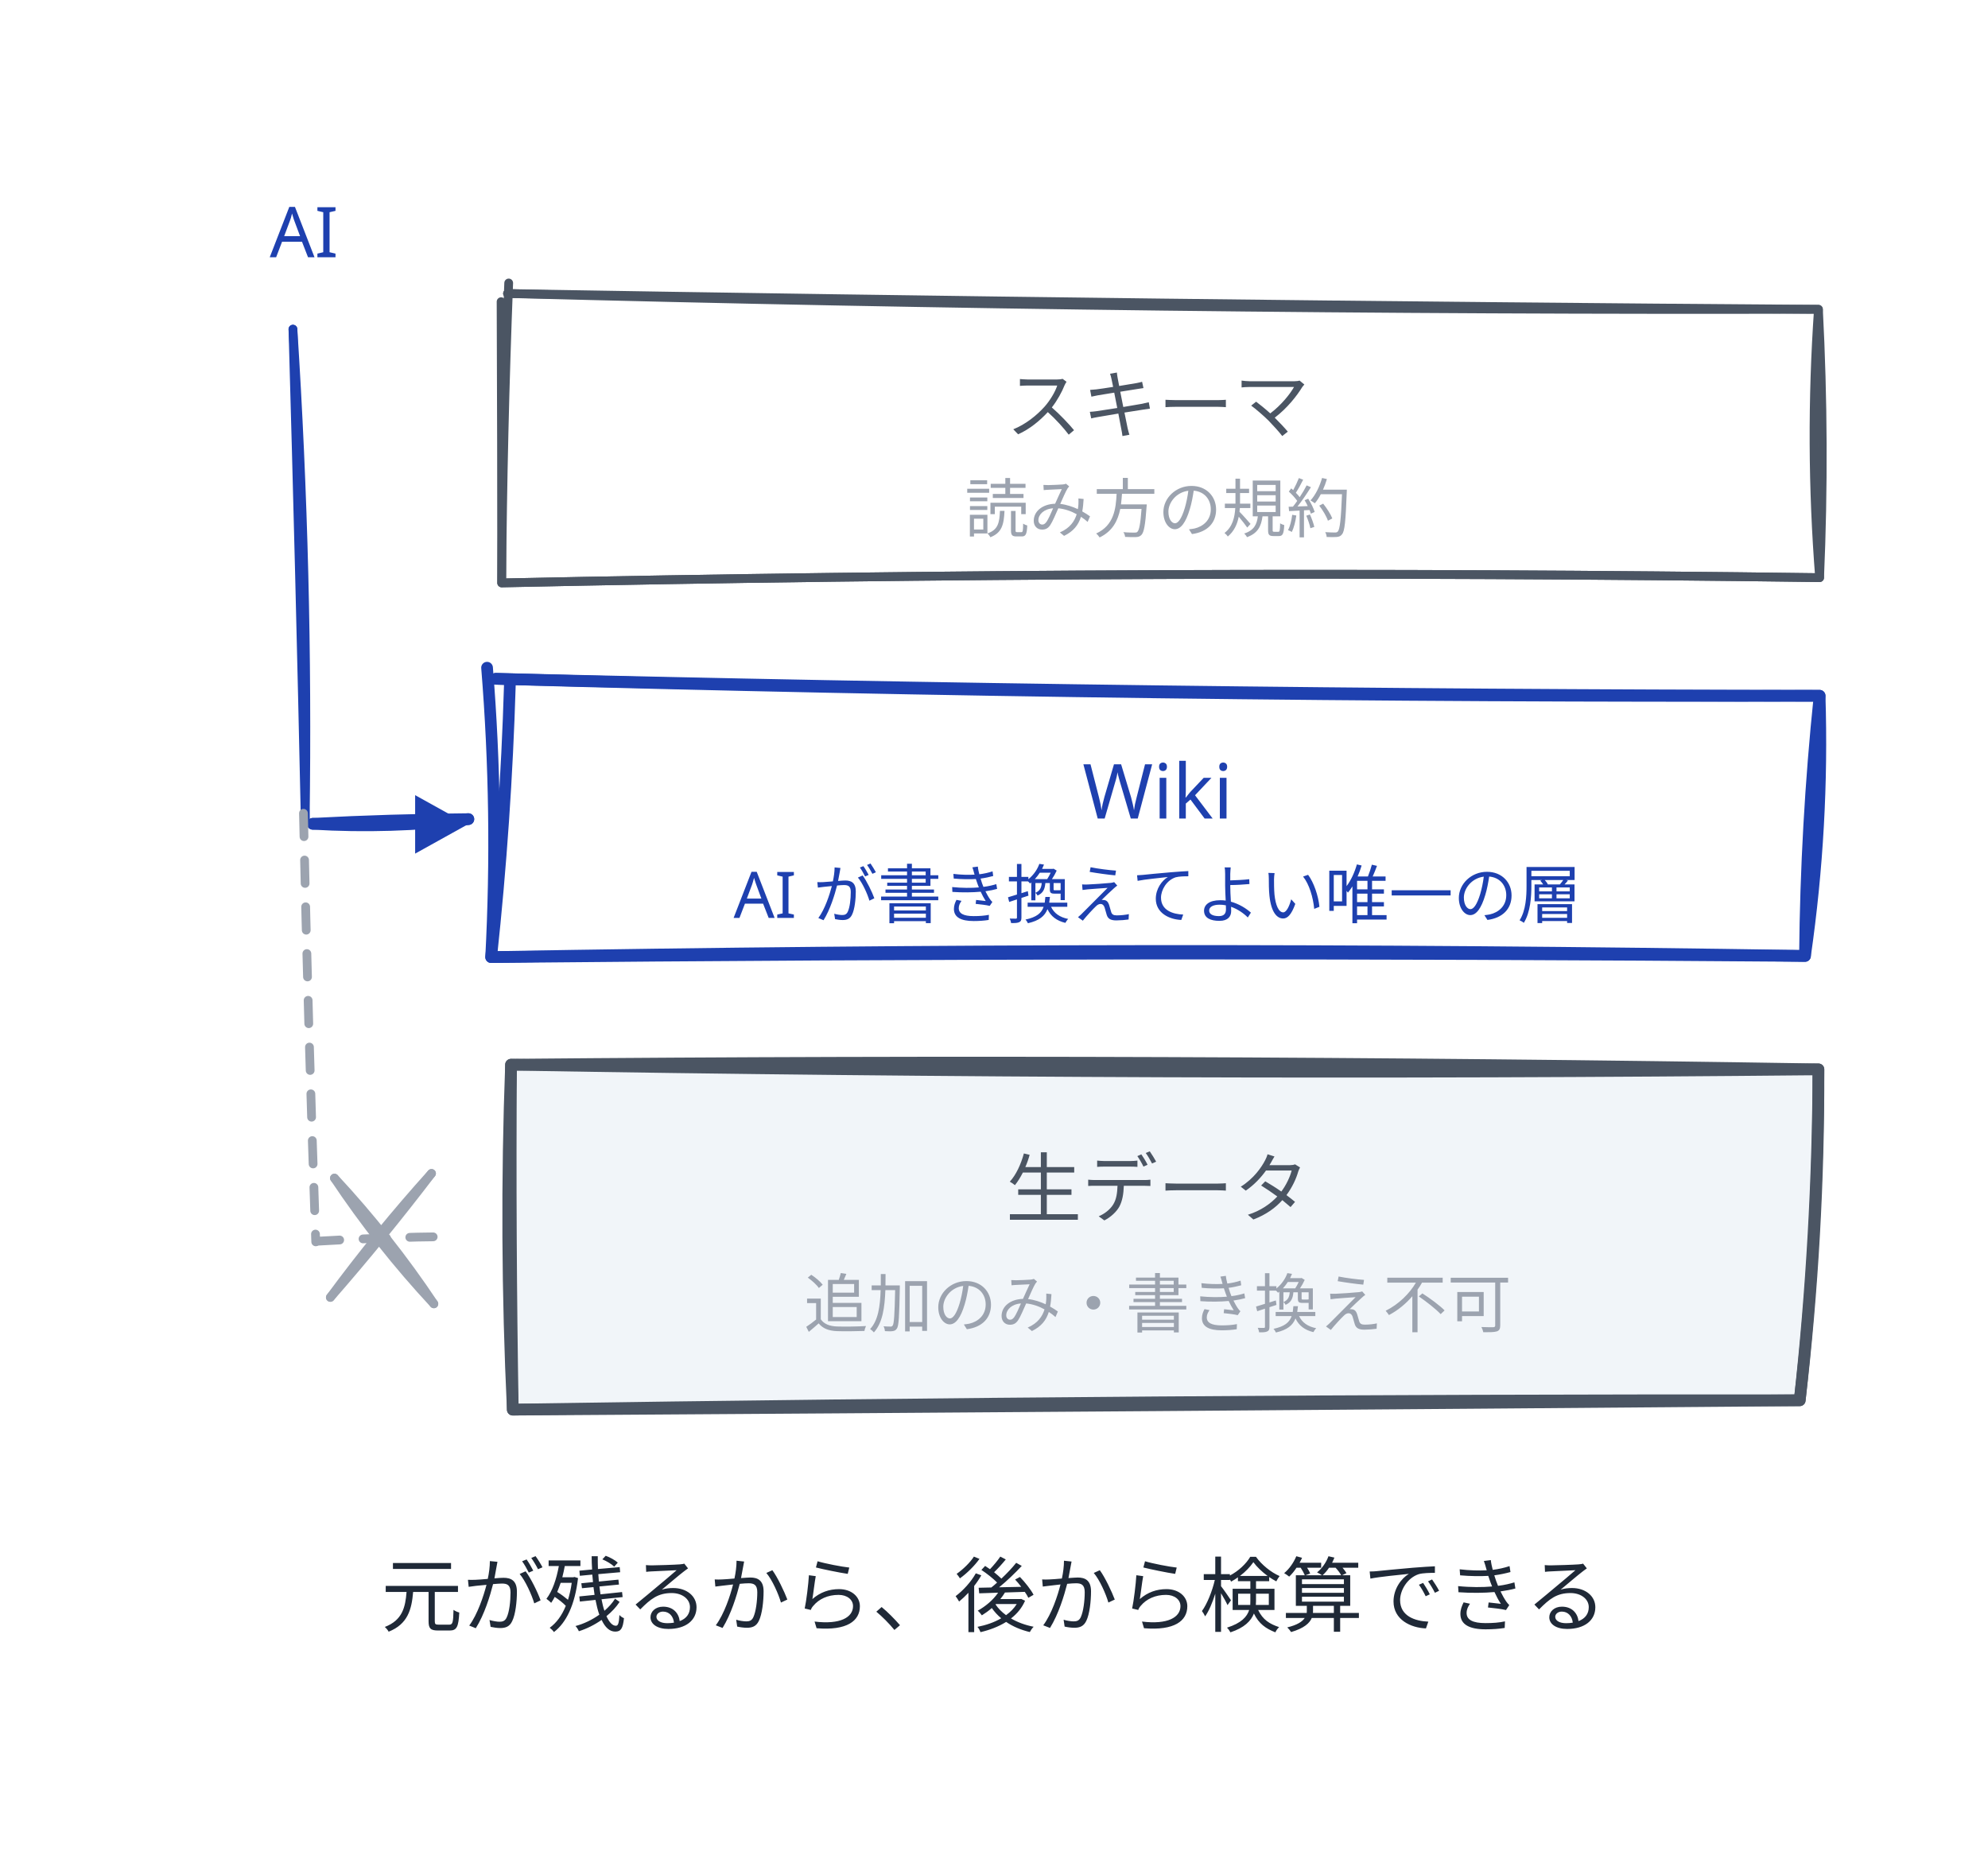
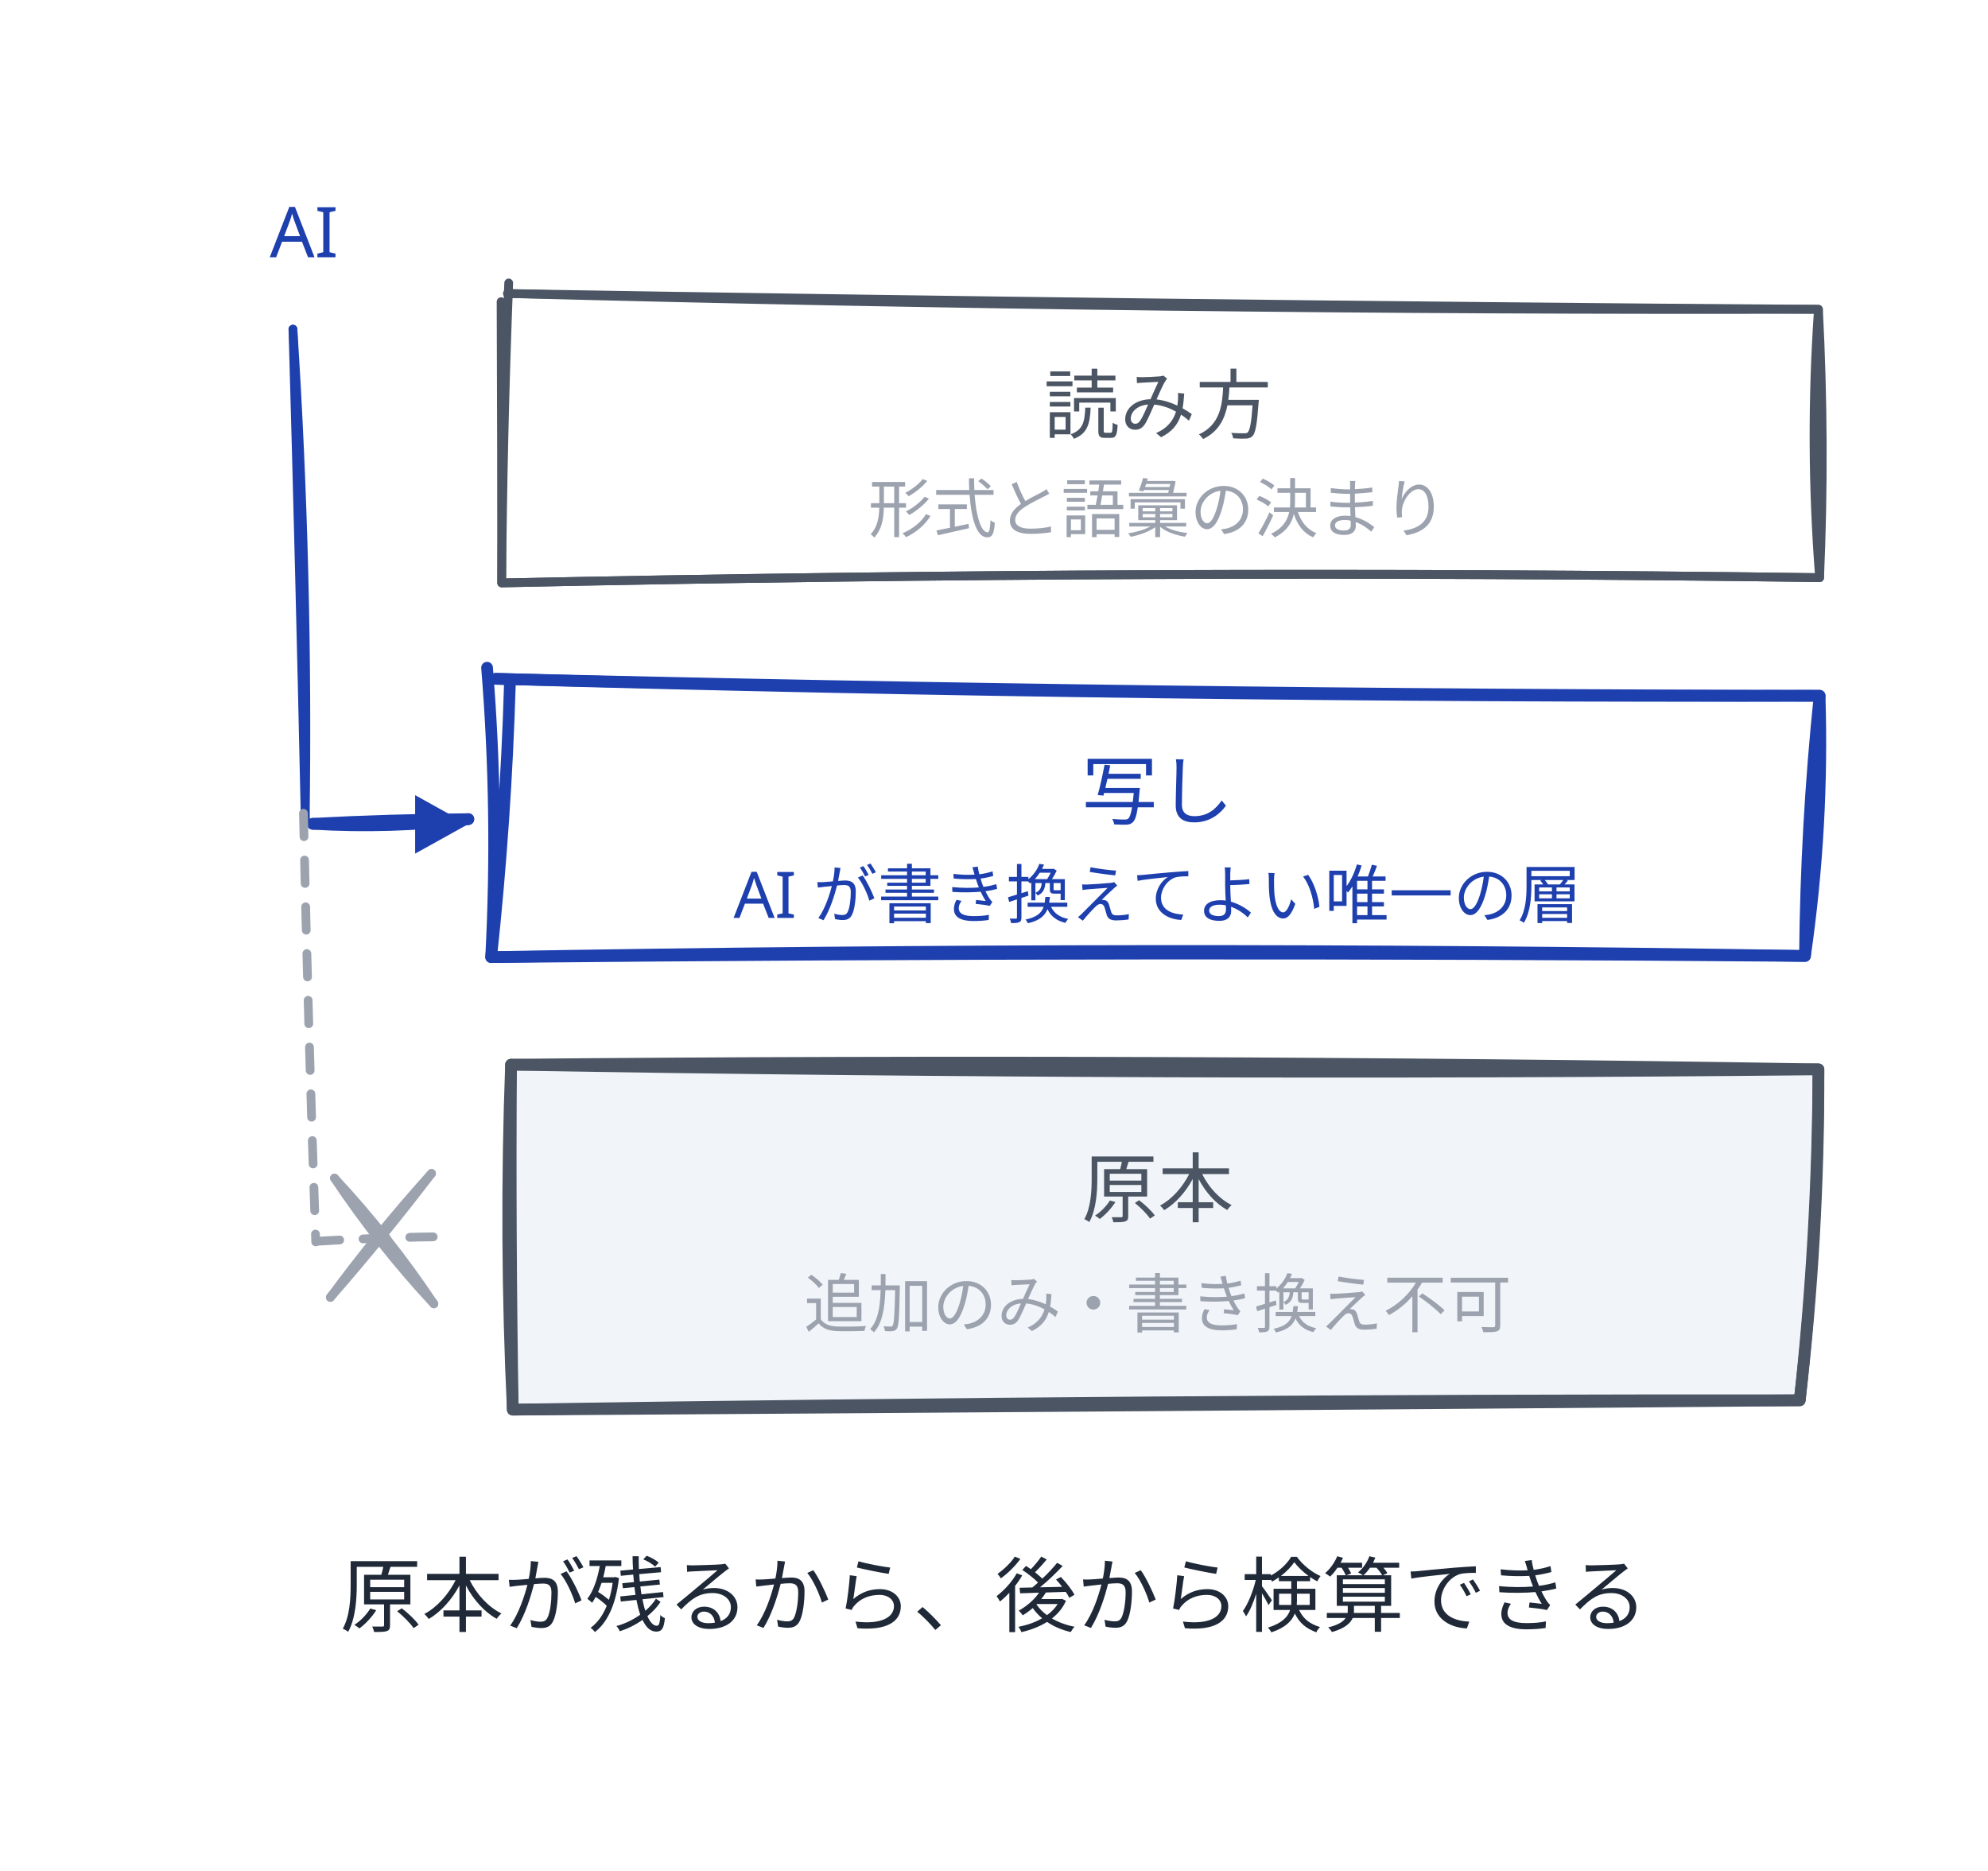
<svg xmlns="http://www.w3.org/2000/svg" width="340" height="320" viewBox="0 0 340 320" preserveAspectRatio="xMidYMid meet">
  <text x="52" y="44" text-anchor="middle" font-family="sans-serif" font-size="12" fill="#1E40AF">AI</text>
  <path d="M86.8 50.2 Q198.9 53.2 311 52.9 Q309.4 75.9 311.2 98.8 Q198.5 97.3 85.8 99.7 Q85.8 75.7 85.7 51.6" fill="none" stroke="#4B5563" stroke-width="1.5" stroke-linejoin="round" stroke-linecap="round" />
  <path d="M86.8 50.2 Q198.9 52.1 311 52.9 Q312.2 75.9 311.2 98.8 Q198.5 97.3 85.8 99.7 Q86 74.1 87 48.4" fill="none" stroke="#4B5563" stroke-width="1.5" stroke-linejoin="round" stroke-linecap="round" />
-   <text x="198" y="74" text-anchor="middle" font-family="sans-serif" font-size="13" fill="#4B5563">スキーマ</text>
-   <text x="198" y="91" text-anchor="middle" font-family="sans-serif" font-size="11" fill="#9CA3AF">読み方の規約</text>
+   <text x="198" y="74" text-anchor="middle" font-family="sans-serif" font-size="13" fill="#4B5563">読み方</text>
+   <text x="198" y="91" text-anchor="middle" font-family="sans-serif" font-size="11" fill="#9CA3AF">形式と語彙の決まり</text>
  <path d="M84.8 116.1 Q198 119.3 311.2 119 Q311.9 141.3 308.7 163.5 Q196.4 162.6 84 163.7 Q86.5 140.5 87.2 117.1" fill="none" stroke="#1E40AF" stroke-width="2" stroke-linejoin="round" stroke-linecap="round" />
  <path d="M84.8 116.1 Q198 118.9 311.2 119 Q308.9 141.1 308.7 163.5 Q196.4 161.7 84 163.7 Q85.3 138.9 83.3 114.2" fill="none" stroke="#1E40AF" stroke-width="2" stroke-linejoin="round" stroke-linecap="round" />
-   <text x="198" y="140" text-anchor="middle" font-family="sans-serif" font-size="13" fill="#1E40AF">Wiki</text>
+   <text x="198" y="140" text-anchor="middle" font-family="sans-serif" font-size="13" fill="#1E40AF">写し</text>
  <text x="198" y="157" text-anchor="middle" font-family="sans-serif" font-size="11" fill="#1E40AF">AI が書き換えてよい唯一の層</text>
  <path d="M87.4 182.1 Q199.2 184 311 182.9 Q311.1 211.3 307.8 239.5 Q197.8 240.4 87.7 241.1 Q86.3 211.6 87.4 182.1 Z" fill="#F1F5F9" stroke="#4B5563" stroke-width="2" stroke-linejoin="round" stroke-linecap="round" />
  <path d="M87.4 182.1 Q199.2 181.1 311 182.9 Q310.9 211.3 307.8 239.5 Q197.8 239.4 87.7 241.1 Q87.2 211.6 87.4 182.1 Z" fill="none" stroke="#4B5563" stroke-width="2" stroke-linejoin="round" stroke-linecap="round" />
-   <text x="198" y="208" text-anchor="middle" font-family="sans-serif" font-size="13" fill="#4B5563">生データ</text>
+   <text x="198" y="208" text-anchor="middle" font-family="sans-serif" font-size="13" fill="#4B5563">原本</text>
  <text x="198" y="227" text-anchor="middle" font-family="sans-serif" font-size="11" fill="#9CA3AF">追加のみ・書き換え不可</text>
  <path d="M50.1 56.3 Q52.8 98.1 52.2 140" fill="none" stroke="#1E40AF" stroke-width="1.5" stroke-linejoin="round" stroke-linecap="round" />
  <path d="M50.1 56.3 Q51.3 98.2 52.2 140" fill="none" stroke="#1E40AF" stroke-width="1.5" stroke-linejoin="round" stroke-linecap="round" />
  <path d="M53.5 140.9 Q66.8 140.2 80.1 140.1" fill="none" stroke="#1E40AF" stroke-width="2" stroke-linejoin="round" stroke-linecap="round" />
  <path d="M53.5 140.9 Q66.8 141.7 80.1 140.1" fill="none" stroke="#1E40AF" stroke-width="2" stroke-linejoin="round" stroke-linecap="round" />
  <path d="M80 141 l-9 -5 l0 10 z" fill="#1E40AF" />
  <path d="M51.9 139.1 Q52.7 175.8 54 212.4" fill="none" stroke="#9CA3AF" stroke-width="1.5" stroke-dasharray="4 4" stroke-linejoin="round" stroke-linecap="round" />
  <path d="M54.1 212.3 Q65.7 211.6 77.2 211.5" fill="none" stroke="#9CA3AF" stroke-width="1.5" stroke-dasharray="4 4" stroke-linejoin="round" stroke-linecap="round" />
  <path d="M57.2 201.5 Q64.8 212.9 74.2 223" fill="none" stroke="#9CA3AF" stroke-width="1.5" stroke-linejoin="round" stroke-linecap="round" />
  <path d="M57.2 201.5 Q66.6 211.6 74.2 223" fill="none" stroke="#9CA3AF" stroke-width="1.5" stroke-linejoin="round" stroke-linecap="round" />
  <path d="M73.8 200.7 Q65.5 211.6 56.5 221.9" fill="none" stroke="#9CA3AF" stroke-width="1.5" stroke-linejoin="round" stroke-linecap="round" />
  <path d="M73.8 200.7 Q64.6 210.9 56.5 221.9" fill="none" stroke="#9CA3AF" stroke-width="1.5" stroke-linejoin="round" stroke-linecap="round" />
-   <text x="170" y="278" text-anchor="middle" font-family="sans-serif" font-size="14" fill="#1F2937">元が残るから、後から検算できる</text>
+   <text x="170" y="278" text-anchor="middle" font-family="sans-serif" font-size="14" fill="#1F2937">原本が残るから、後から検算できる</text>
</svg>
